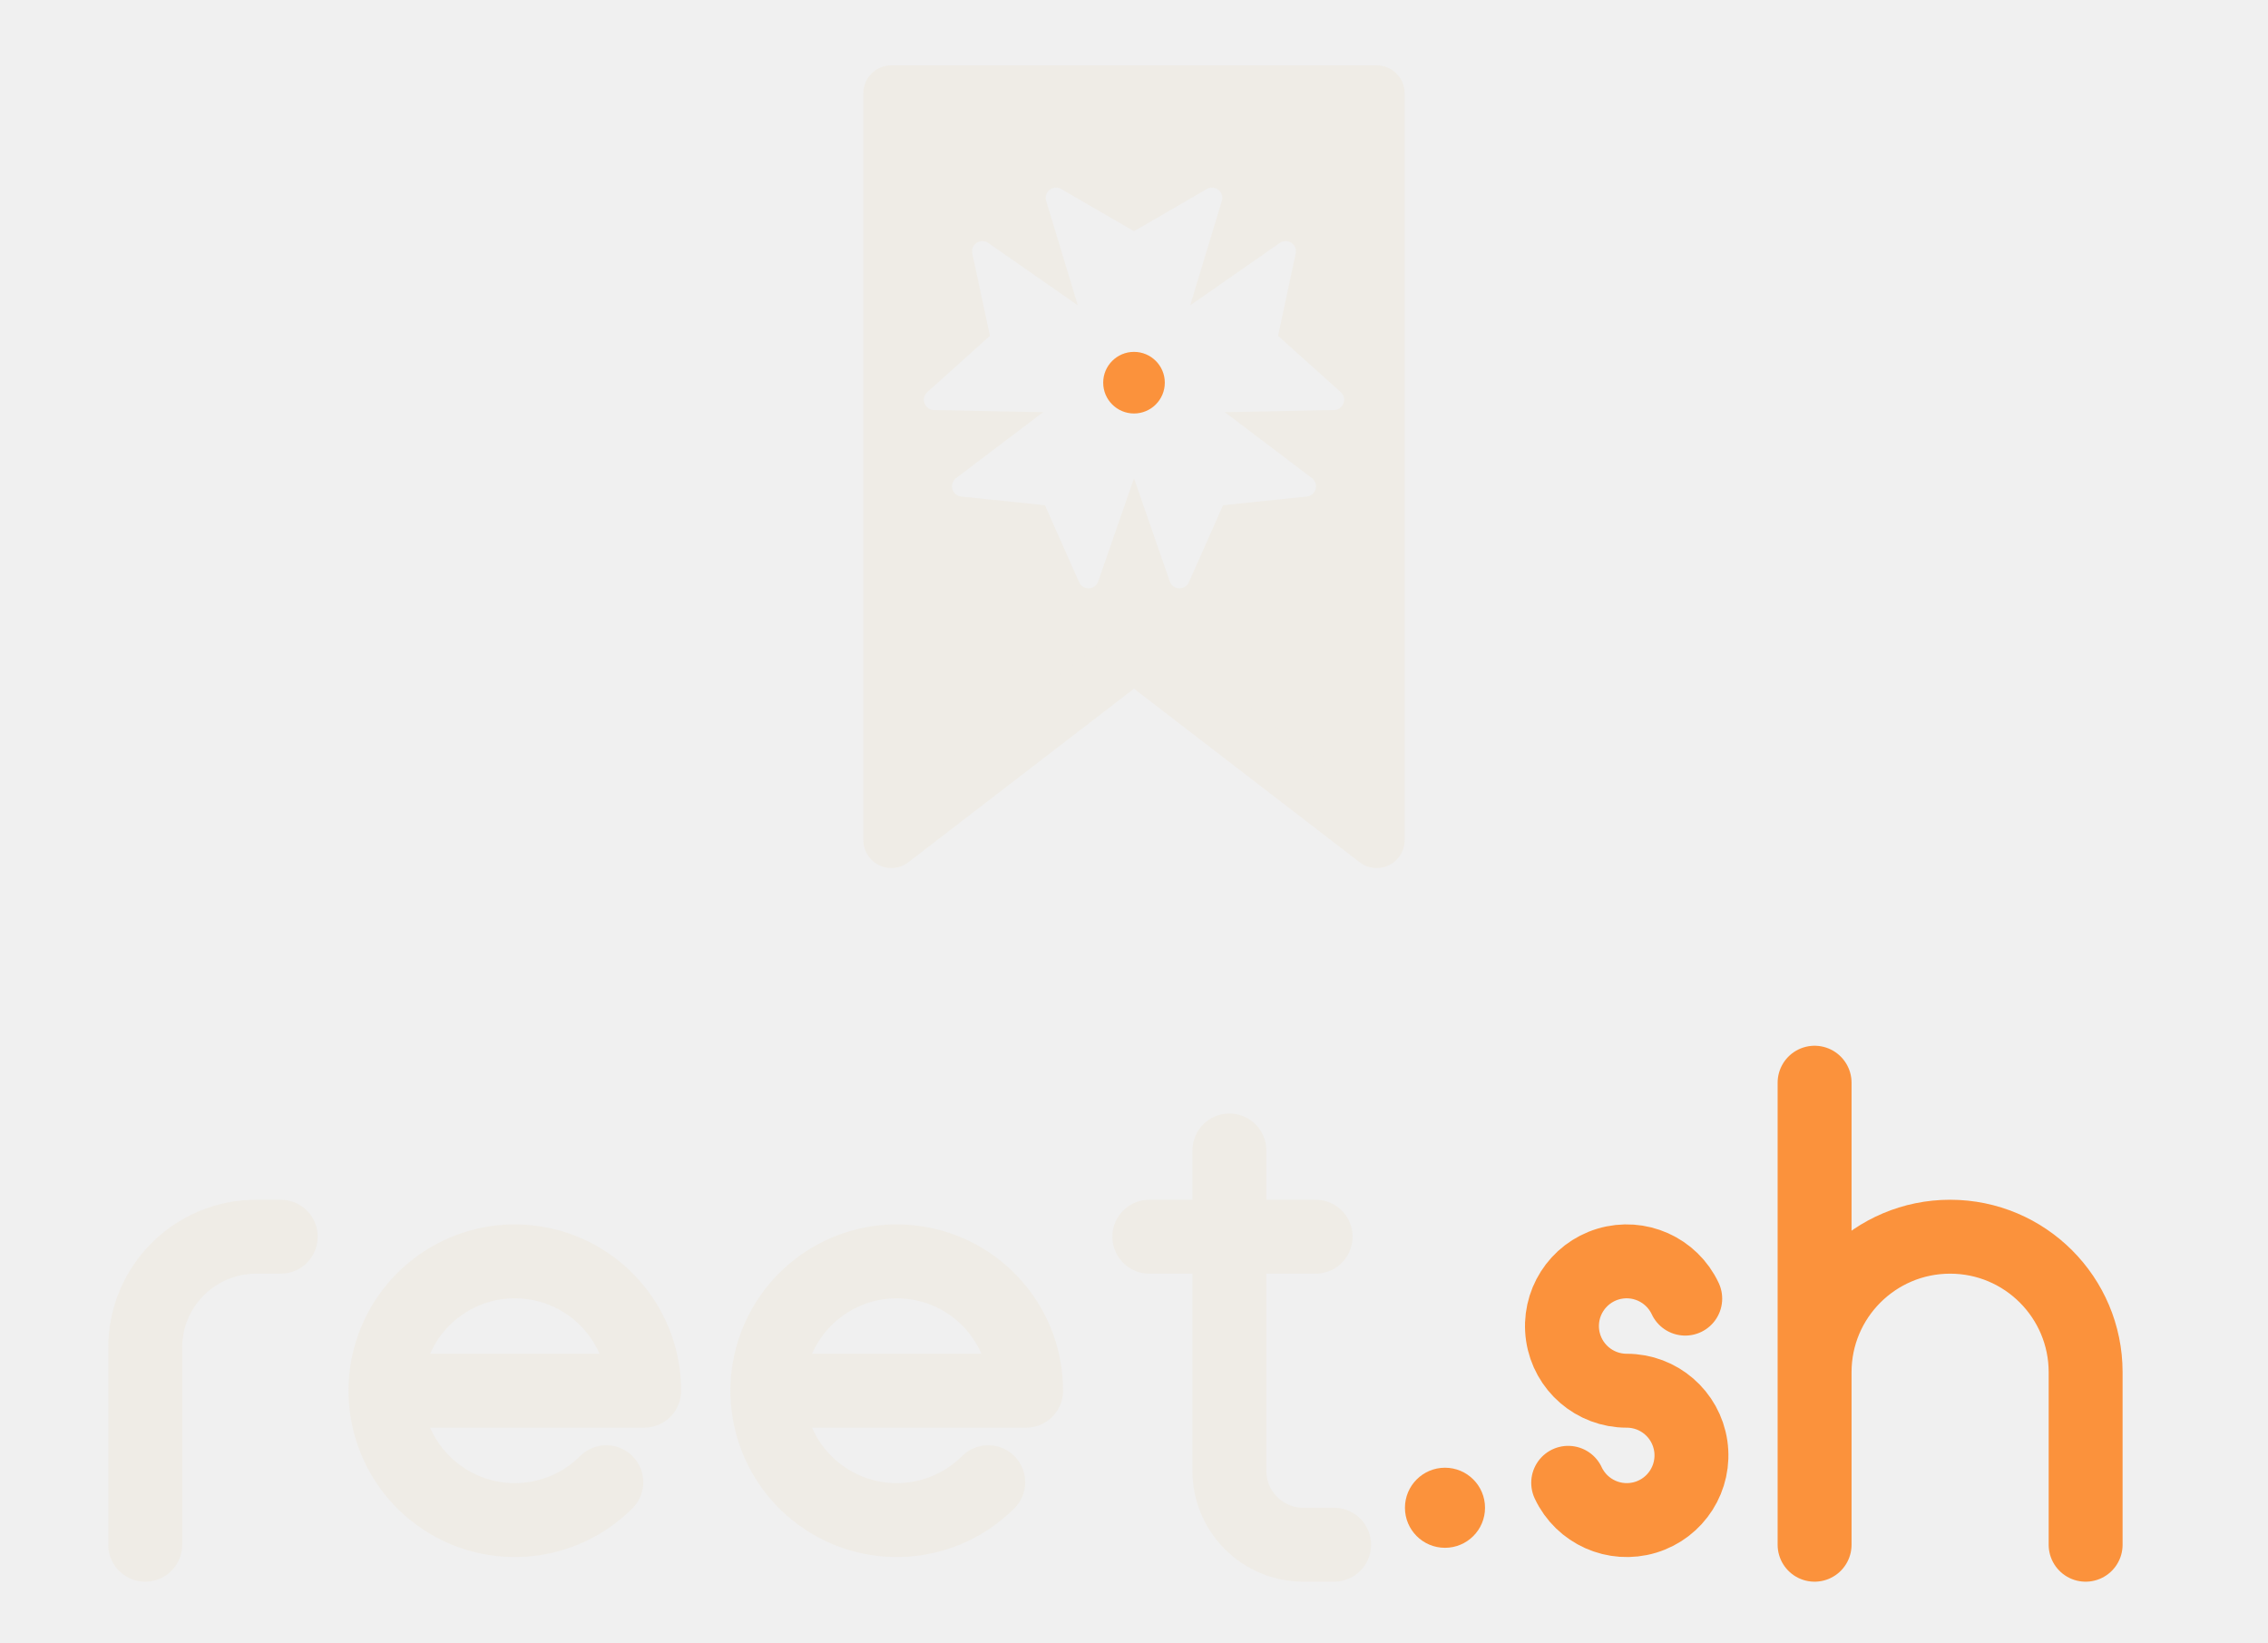
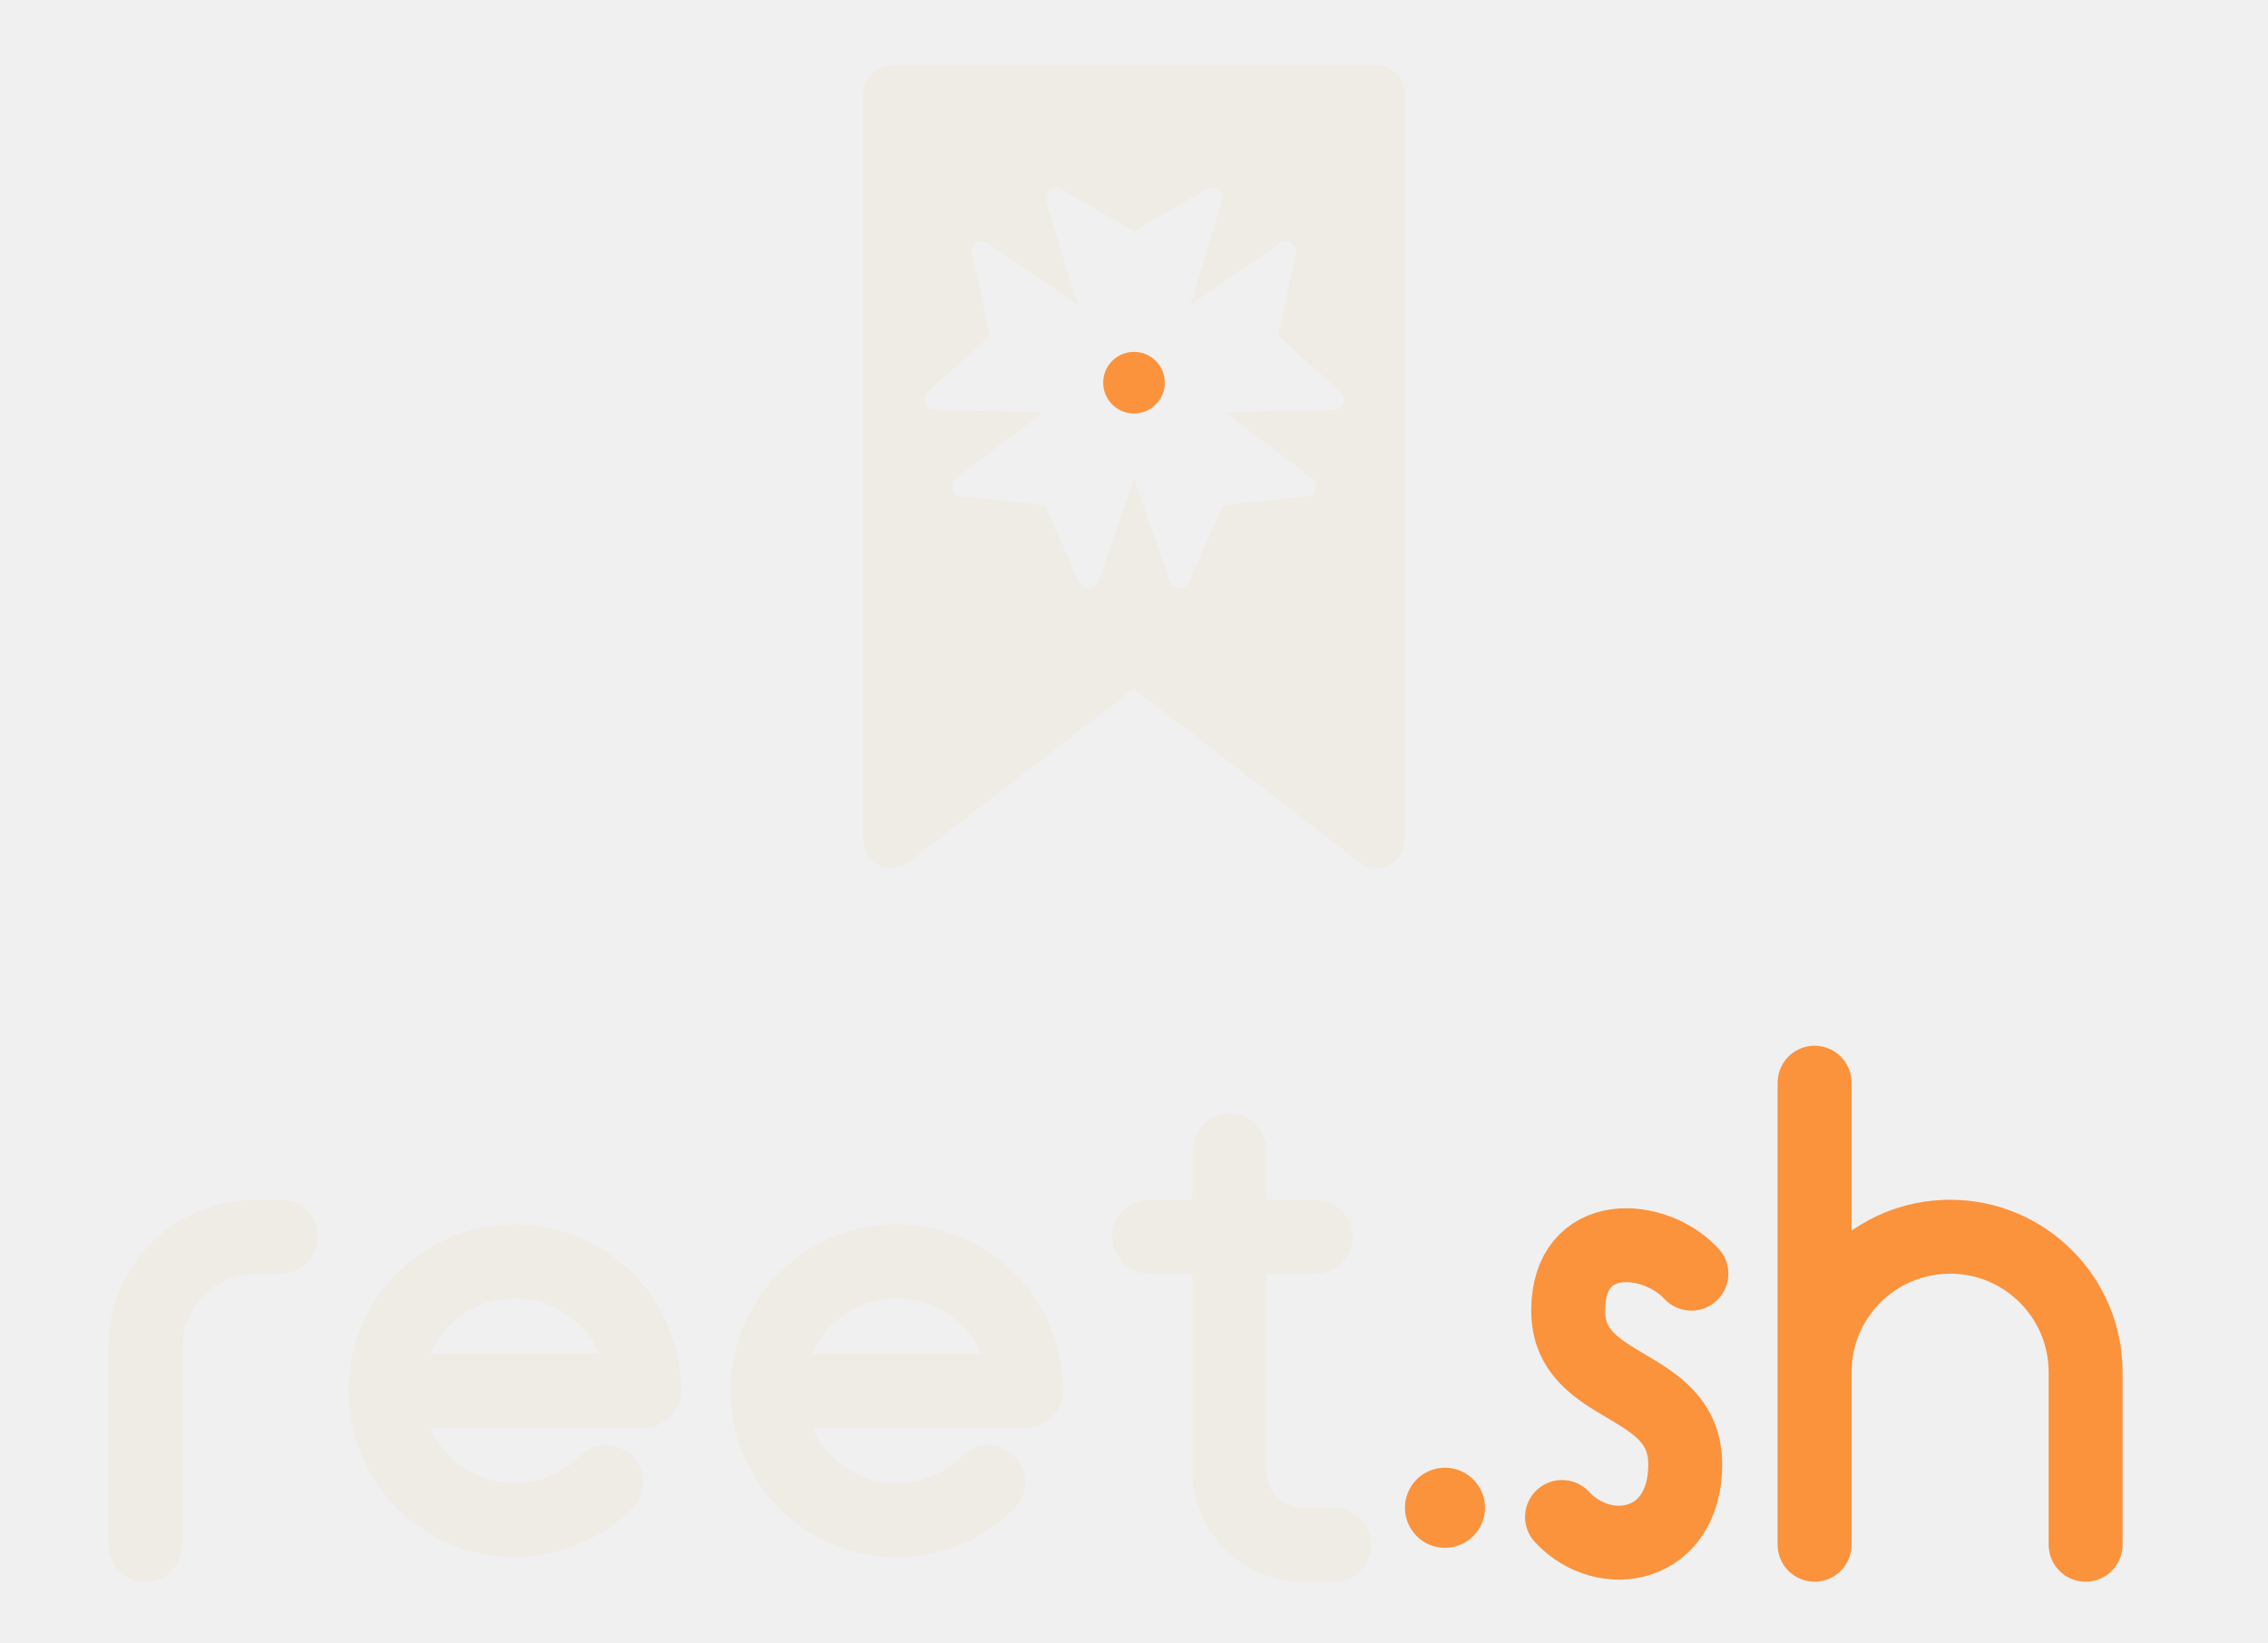
<svg xmlns="http://www.w3.org/2000/svg" viewBox="0 0 243 176" role="img" aria-labelledby="t d">
  <g id="icon" transform="translate(71.5,0)">
    <mask id="rose-color-dark">
      <rect width="100" height="100" fill="#fff" />
      <g transform="translate(50,41) scale(0.44)">
        <path d="M-9,-12H9L19,-45L0,-34L-19,-45Z" transform="rotate(0)" fill="#000" stroke="#000" stroke-width="5" stroke-linejoin="round" />
        <path d="M-9,-12H9L19,-45L0,-34L-19,-45Z" transform="rotate(72)" fill="#000" stroke="#000" stroke-width="5" stroke-linejoin="round" />
        <path d="M-9,-12H9L19,-45L0,-34L-19,-45Z" transform="rotate(144)" fill="#000" stroke="#000" stroke-width="5" stroke-linejoin="round" />
        <path d="M-9,-12H9L19,-45L0,-34L-19,-45Z" transform="rotate(216)" fill="#000" stroke="#000" stroke-width="5" stroke-linejoin="round" />
        <path d="M-9,-12H9L19,-45L0,-34L-19,-45Z" transform="rotate(288)" fill="#000" stroke="#000" stroke-width="5" stroke-linejoin="round" />
        <circle r="13" fill="#000" />
        <circle r="7.5" fill="#fff" />
      </g>
    </mask>
    <path mask="url(#rose-color-dark)" fill="#efece6" stroke="#efece6" stroke-width="6" stroke-linejoin="round" d="M24,10H76V90L50,70L24,90Z" />
    <circle cx="50" cy="41" r="3.3" fill="#fb923c" />
  </g>
  <g transform="translate(11.6,116) scale(0.33)">
    <g id="wordmark" fill="none" stroke-width="24" stroke-linecap="round" stroke-linejoin="round">
      <path stroke="#efece6" d="M12,150V86A36,36 0 0 1 48,50H56 M90,100H174A42,42 0 1 0 161.7,129.7 M214,100H298A42,42 0 1 0 285.7,129.7 M364,22V126A24,24 0 0 0 388,150H398 M338,50H392" />
      <circle fill="#fb923c" cx="434" cy="138" r="13" />
-       <path stroke="#fb923c" d="M512.0,70.1A21,21 0 1 0 493,100A21,21 0 1 1 474.0,129.9 M554,0V150M554,94A44,44 0 0 1 642,94V150" />
+       <path stroke="#fb923c" d="M514,62C502,49 474,47 474,74C474,101 512,96 512,124C512,151 486,156 472,141 M554,0V150M554,94A44,44 0 0 1 642,94V150" />
    </g>
  </g>
</svg>
